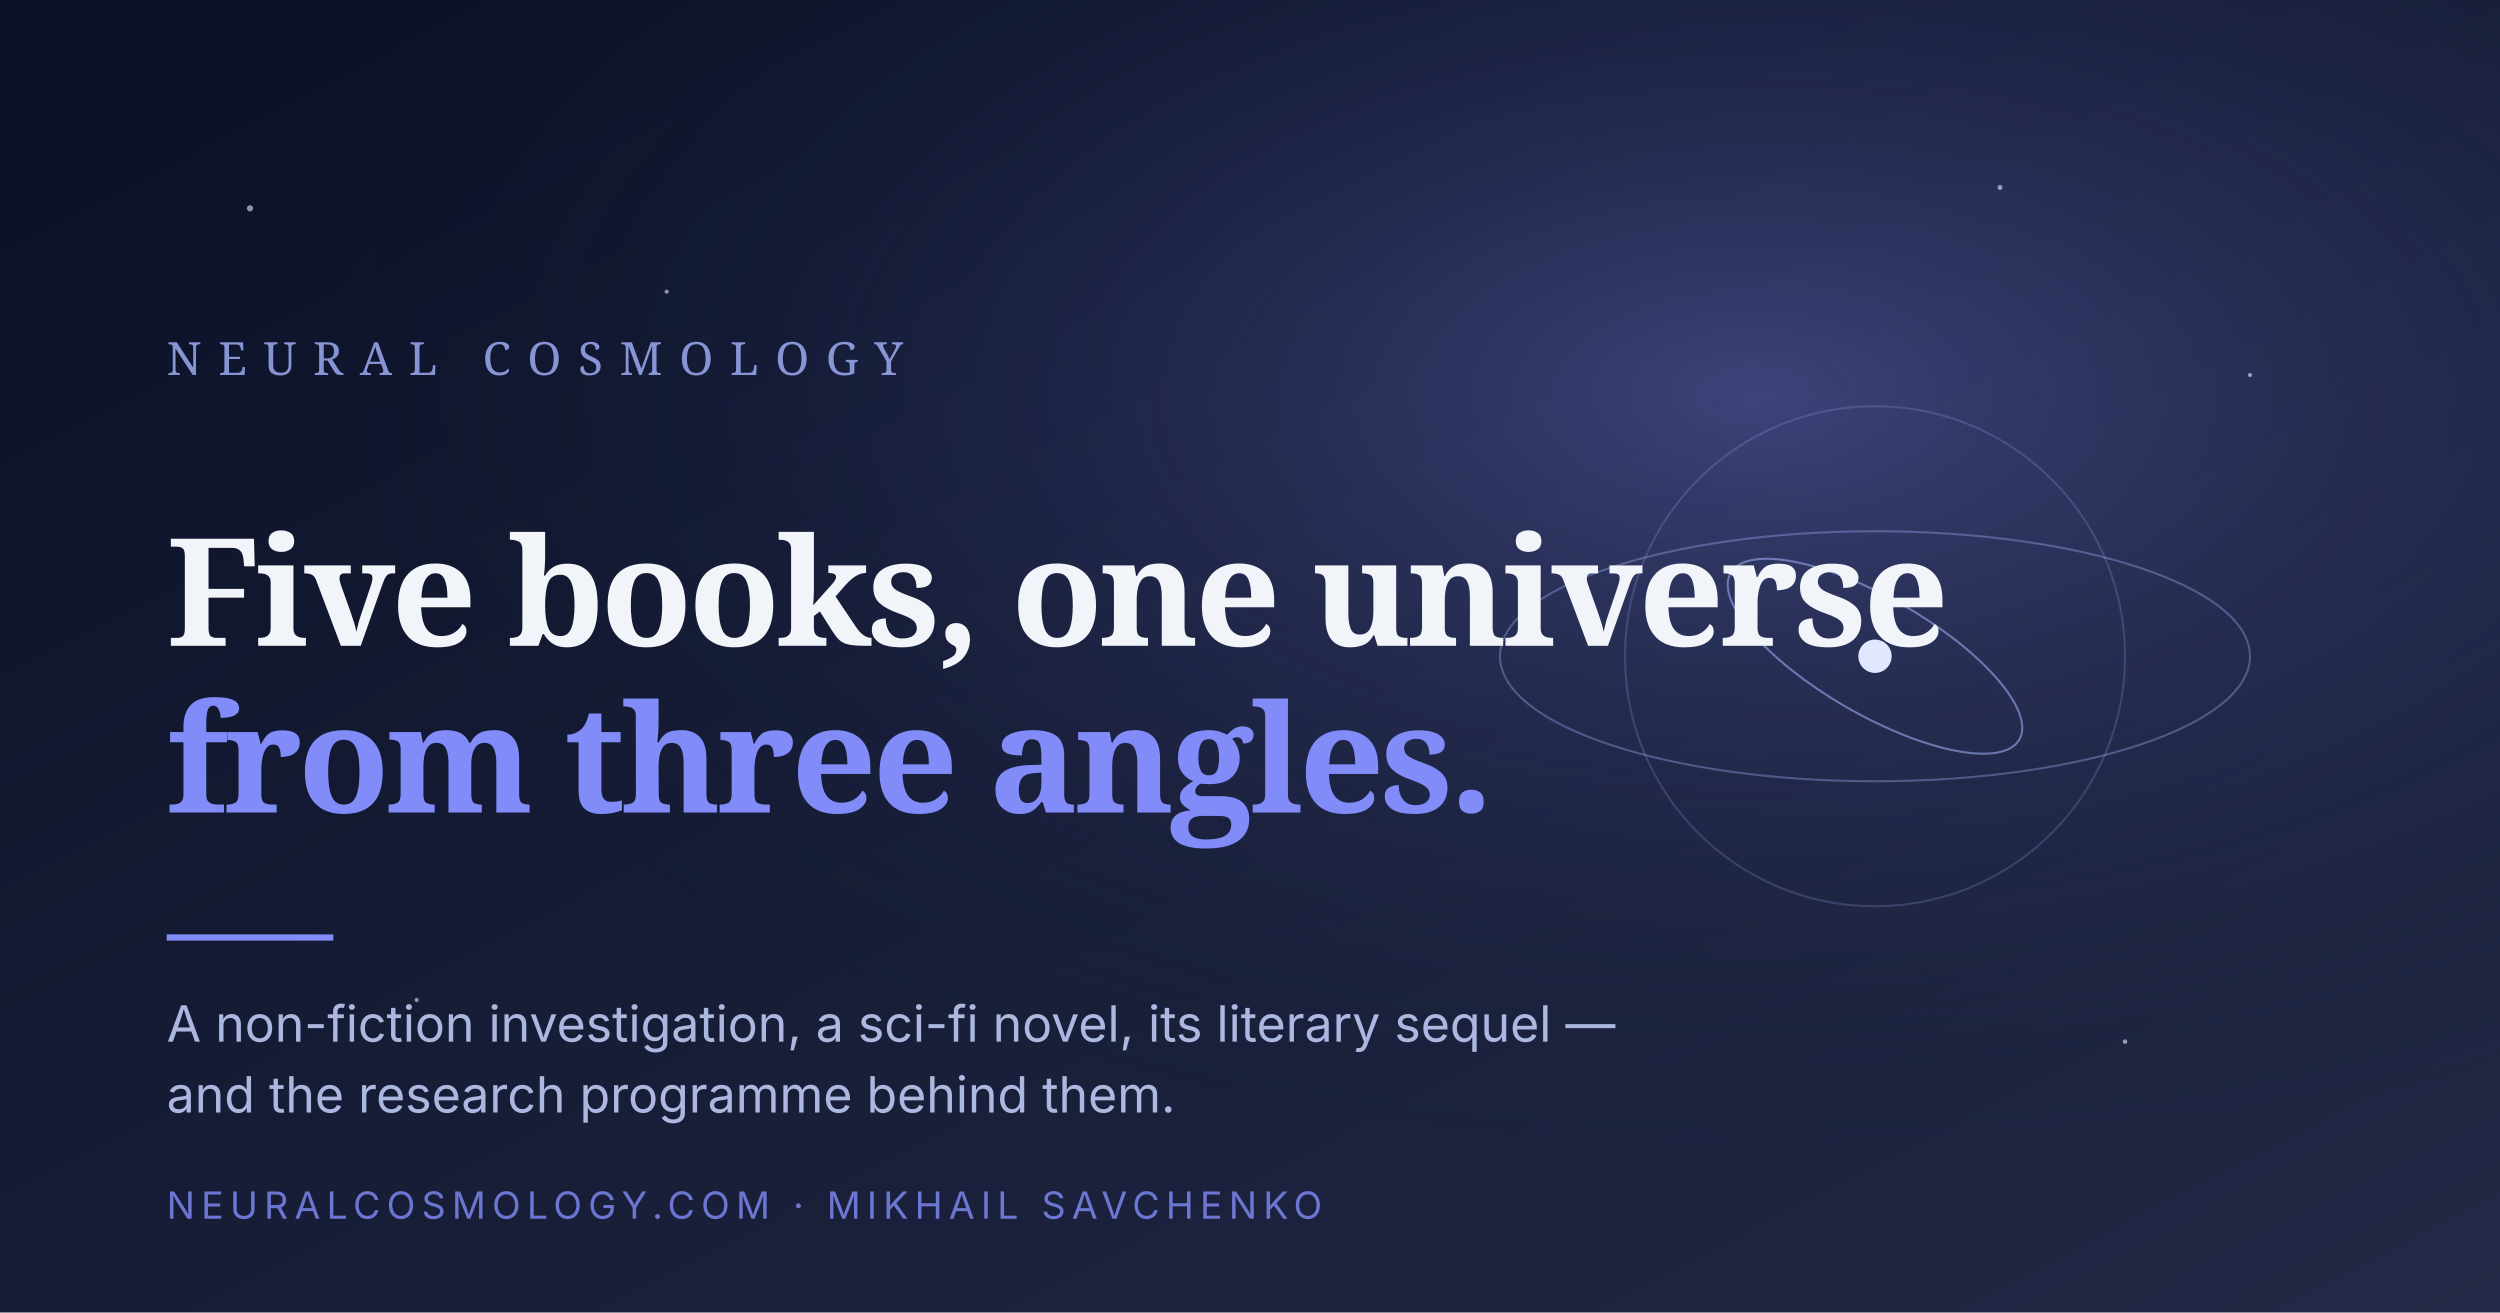
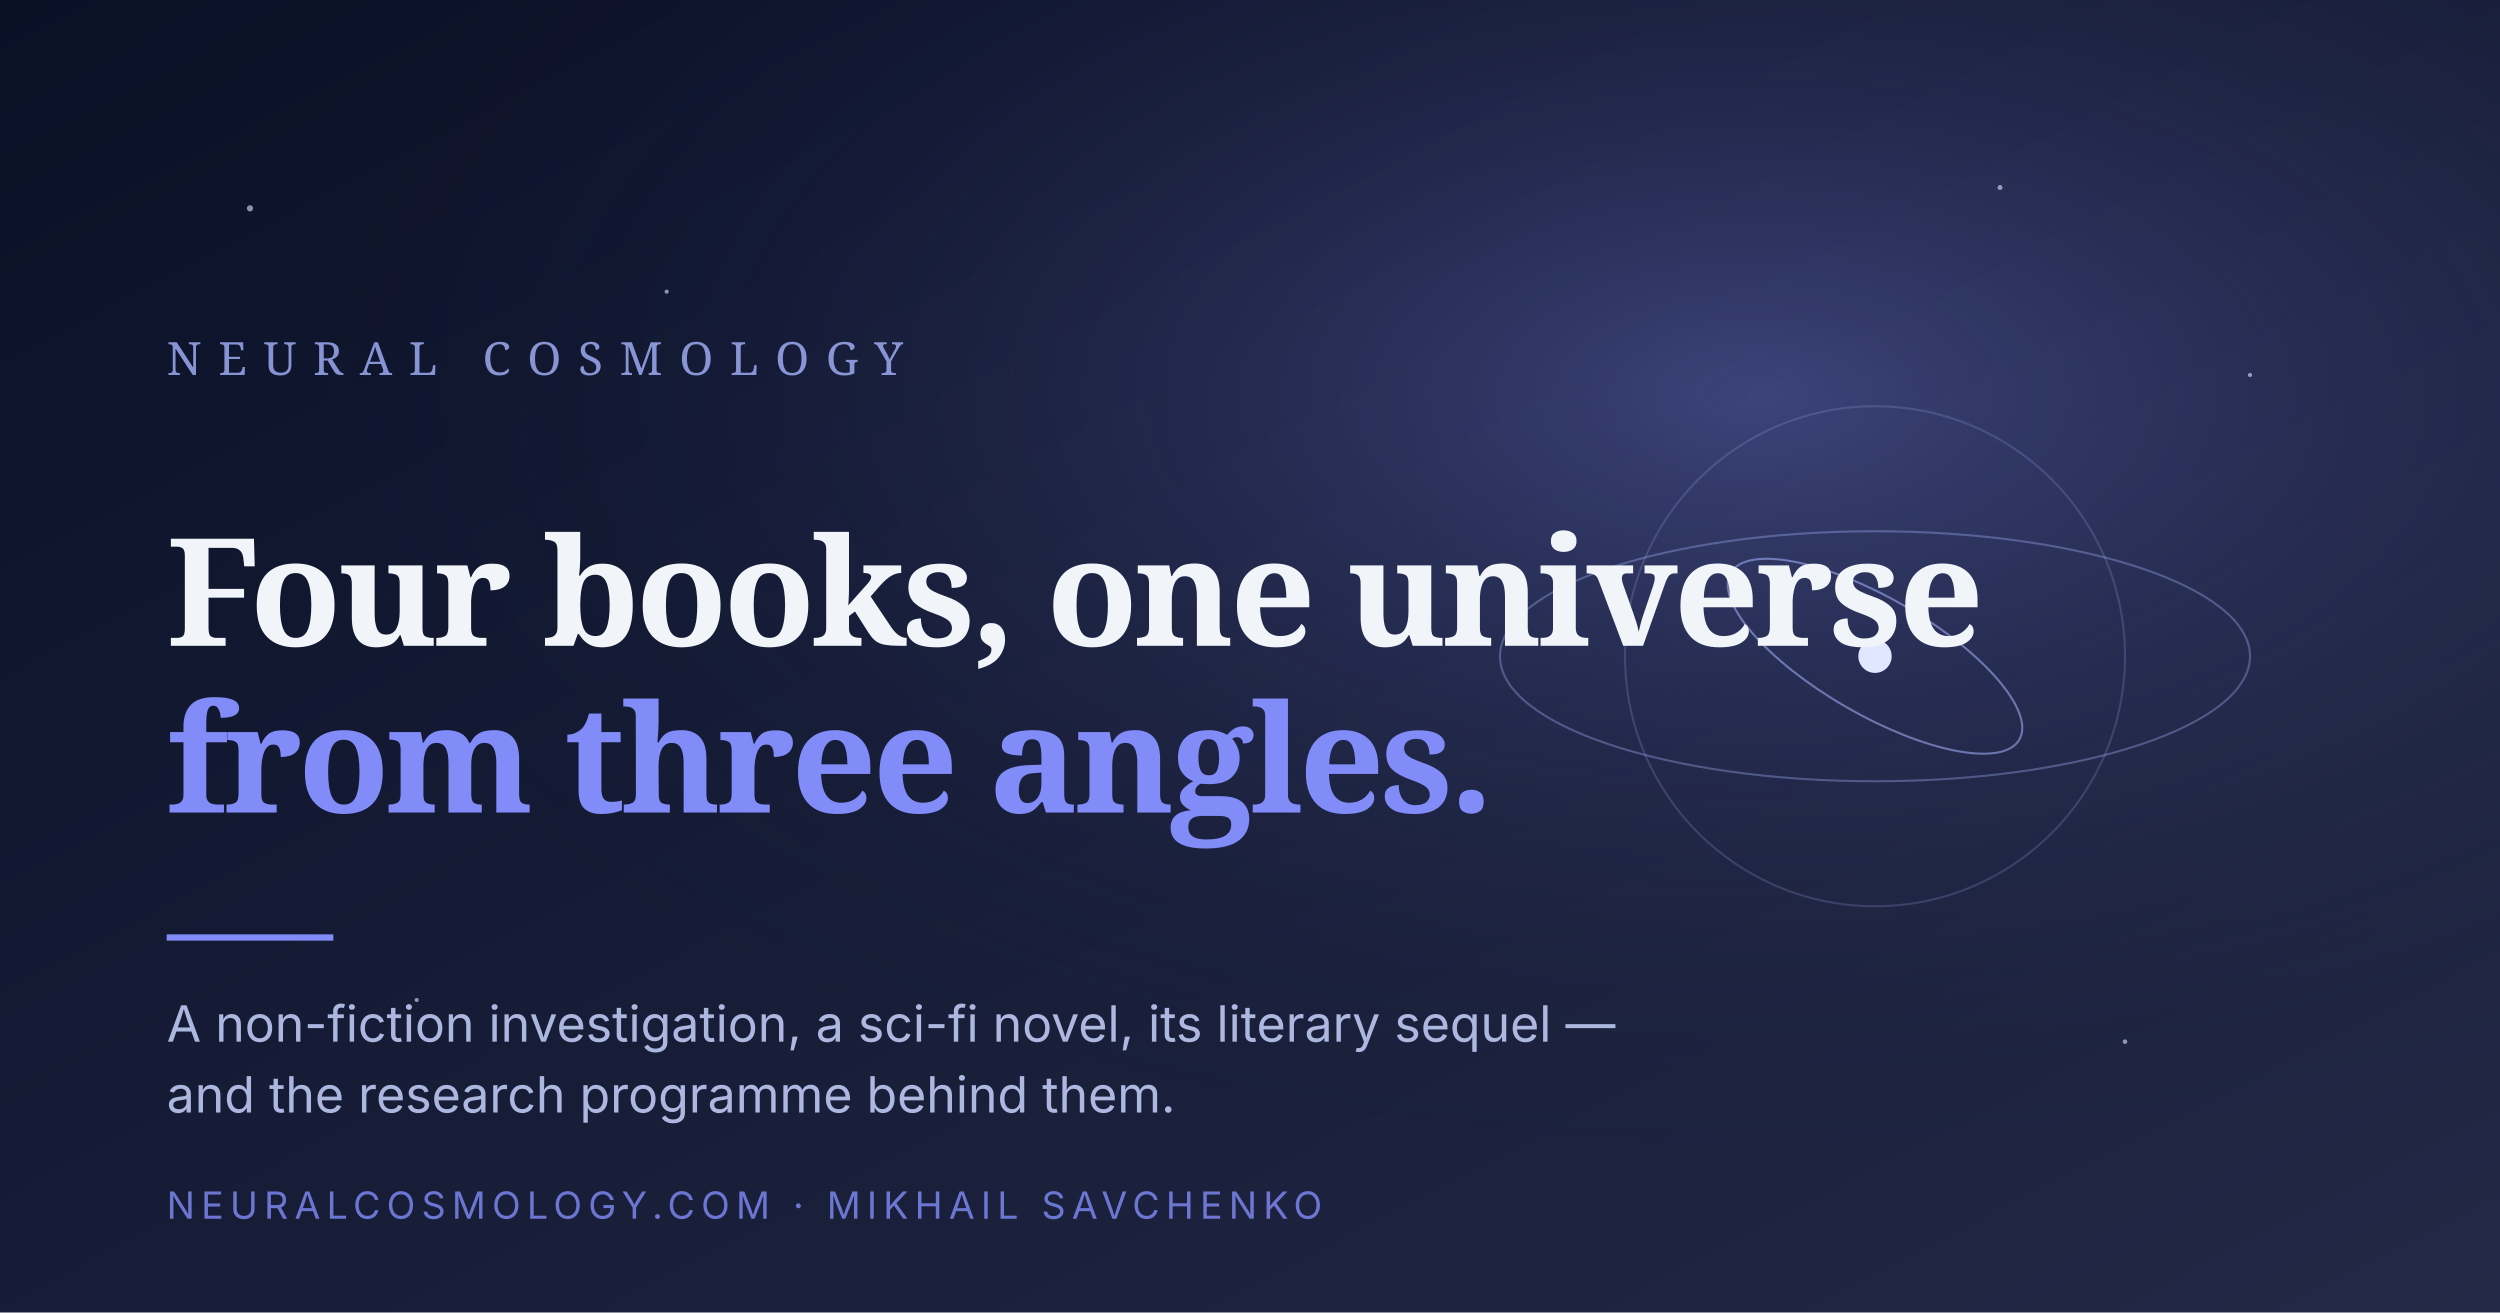
<svg xmlns="http://www.w3.org/2000/svg" viewBox="0 0 1200 630" width="1200" height="630">
  <defs>
    <linearGradient id="og-bg" x1="0" y1="0" x2="1" y2="1">
      <stop offset="0%" stop-color="#0a1026" />
      <stop offset="100%" stop-color="#232946" />
    </linearGradient>
    <radialGradient id="og-glow" cx="0.7" cy="0.3" r="0.6">
      <stop offset="0%" stop-color="#818cf8" stop-opacity="0.35" />
      <stop offset="100%" stop-color="#0a1026" stop-opacity="0" />
    </radialGradient>
  </defs>
  <rect width="1200" height="630" fill="url(#og-bg)" />
  <rect width="1200" height="630" fill="url(#og-glow)" />
  <g fill="#e0e7ff" fill-opacity="0.6">
    <circle cx="120" cy="100" r="1.5" />
    <circle cx="320" cy="140" r="1" />
    <circle cx="960" cy="90" r="1.2" />
    <circle cx="1080" cy="180" r="1" />
    <circle cx="200" cy="480" r="1" />
    <circle cx="1020" cy="500" r="1.1" />
  </g>
  <g transform="translate(900 315)" fill="none" stroke="#a5b4fc" stroke-opacity="0.35">
    <ellipse cx="0" cy="0" rx="180" ry="60" />
    <ellipse cx="0" cy="0" rx="120" ry="120" stroke-opacity="0.2" />
    <ellipse cx="0" cy="0" rx="80" ry="28" stroke-opacity="0.55" transform="rotate(30)" />
  </g>
  <circle cx="900" cy="315" r="8" fill="#e0e7ff" />
  <text x="80" y="180" font-family="Georgia, serif" font-size="22" letter-spacing="8" fill="#a5b4fc" fill-opacity="0.8">NEURAL COSMOLOGY</text>
-   <text x="80" y="310" font-family="Georgia, serif" font-size="72" font-weight="600" fill="#f1f5f9" letter-spacing="-2">Five books, one universe</text>
+   <text x="80" y="310" font-family="Georgia, serif" font-size="72" font-weight="600" fill="#f1f5f9" letter-spacing="-2">Four books, one universe</text>
  <text x="80" y="390" font-family="Georgia, serif" font-size="72" font-weight="600" fill="#818cf8" letter-spacing="-2">from three angles.</text>
  <line x1="80" y1="450" x2="160" y2="450" stroke="#818cf8" stroke-width="3" />
  <text x="80" y="500" font-family="Inter, sans-serif" font-size="24" fill="#c7d2fe" fill-opacity="0.85">A non-fiction investigation, a sci-fi novel, its literary sequel —</text>
  <text x="80" y="534" font-family="Inter, sans-serif" font-size="24" fill="#c7d2fe" fill-opacity="0.85">and the research programme behind them.</text>
  <text x="80" y="585" font-family="Inter, sans-serif" font-size="18" letter-spacing="3" fill="#818cf8" fill-opacity="0.8">NEURALCOSMOLOGY.COM  ·  MIKHAIL SAVCHENKO</text>
</svg>
